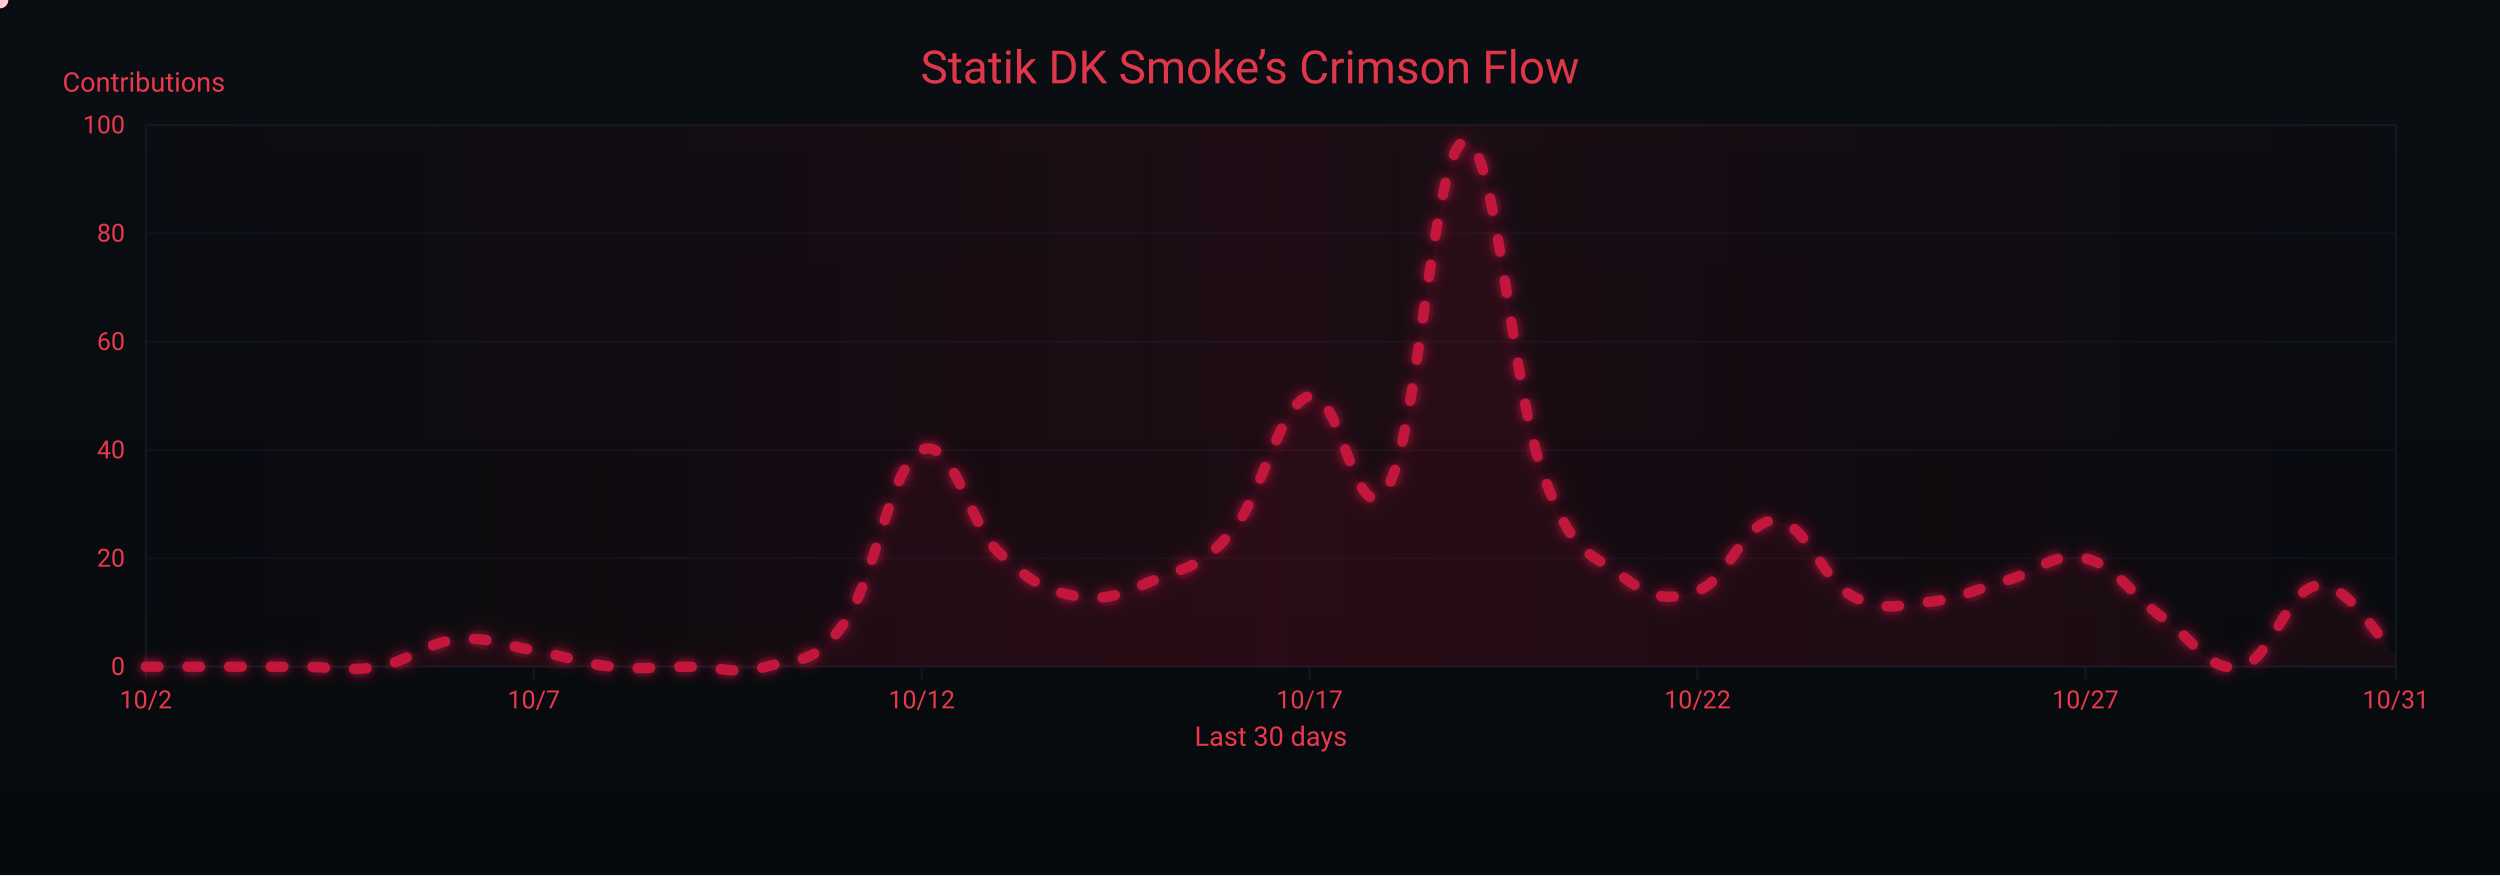
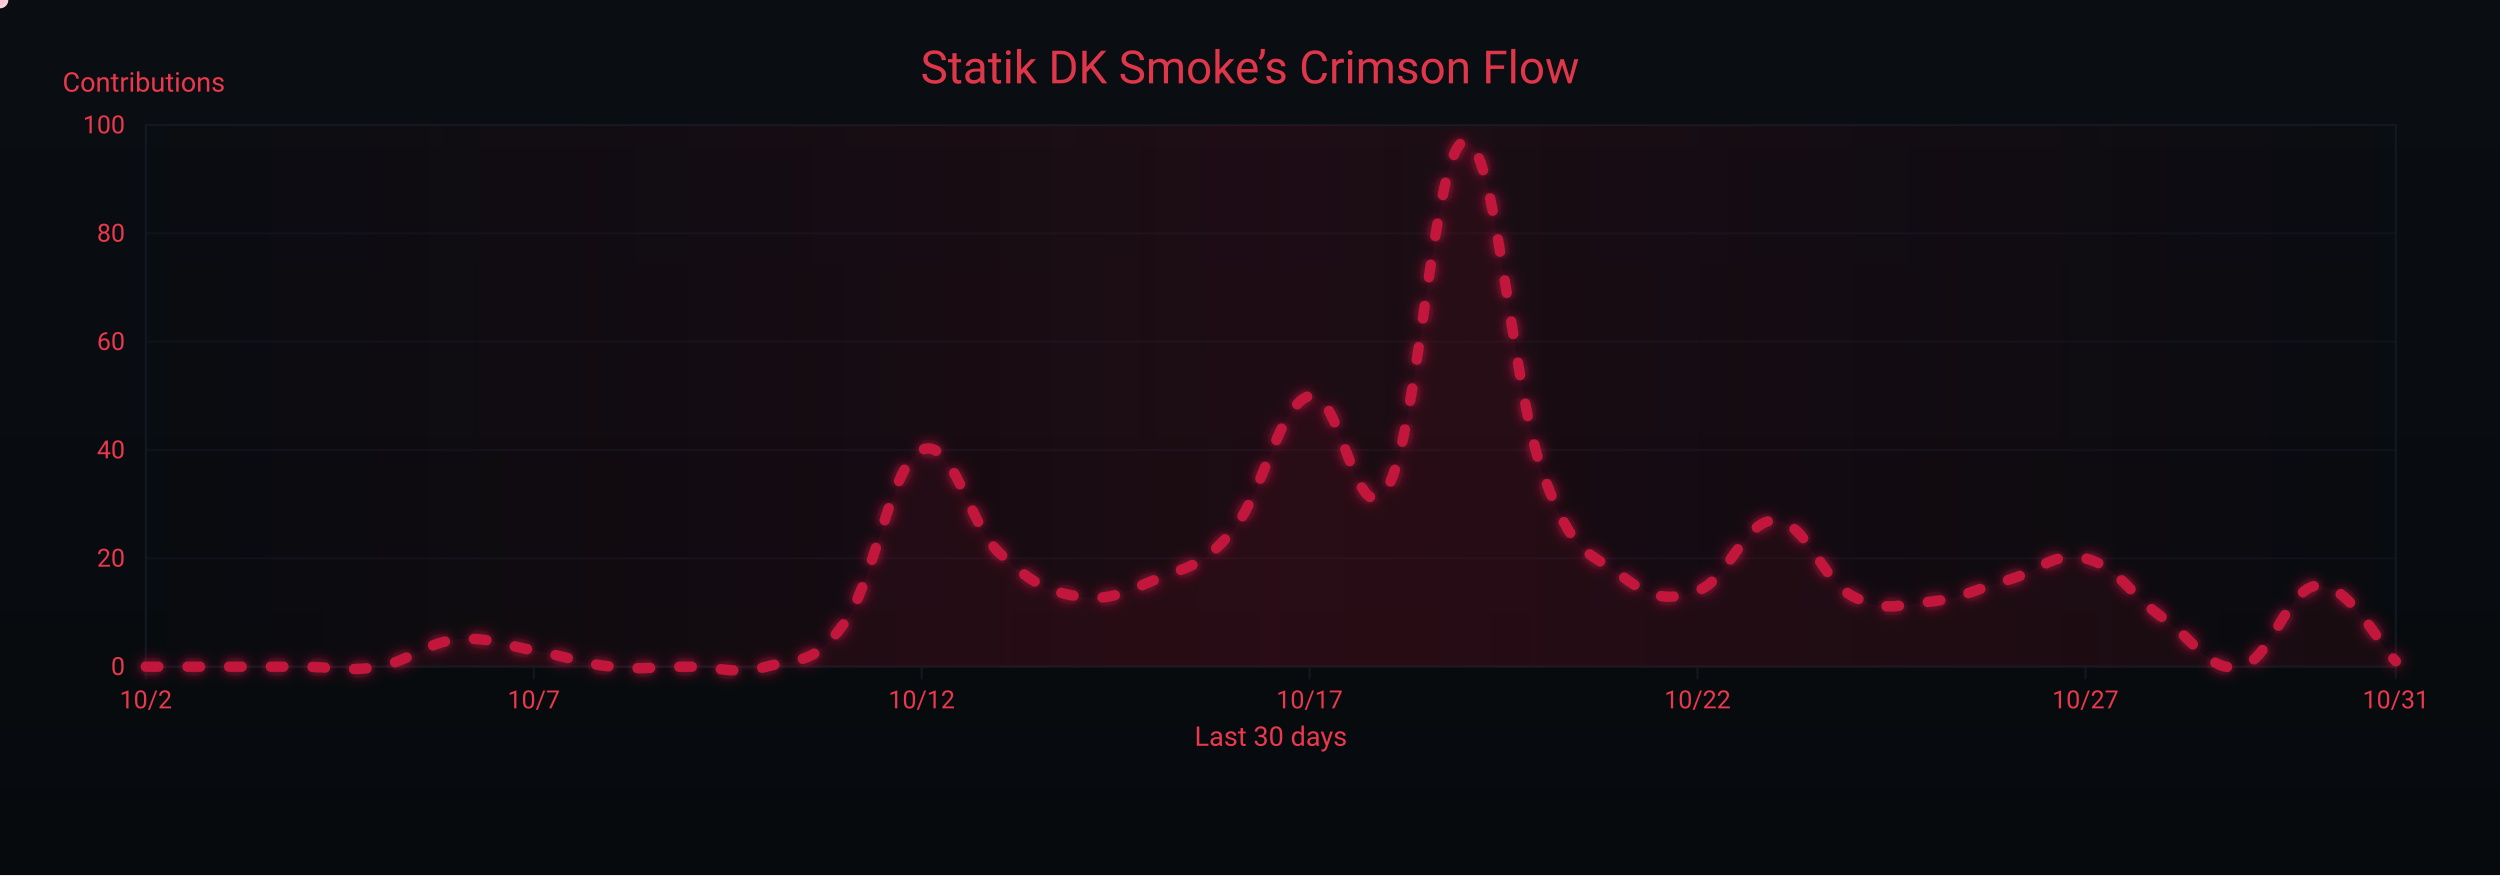
<svg xmlns="http://www.w3.org/2000/svg" width="1200" height="420" viewBox="0 0 1200 420" role="img" aria-label="Crimson Flow Graph">
  <defs>
    <linearGradient id="bgGrad" x1="0" y1="0" x2="0" y2="1">
      <stop offset="0%" stop-color="#0a0d12" />
      <stop offset="100%" stop-color="#070a0d" />
    </linearGradient>
    <filter id="glow">
      <feGaussianBlur stdDeviation="3" result="b1" />
      <feMerge>
        <feMergeNode in="b1" />
        <feMergeNode in="SourceGraphic" />
      </feMerge>
    </filter>
    <linearGradient id="sheen" x1="0" y1="0" x2="1" y2="0">
      <stop offset="0%" stop-color="#9b0e2a" stop-opacity="0" />
      <stop offset="50%" stop-color="#9b0e2a" stop-opacity=".14" />
      <stop offset="100%" stop-color="#9b0e2a" stop-opacity="0" />
      <animateTransform attributeName="gradientTransform" type="translate" from="-1 0" to="1 0" dur="9s" repeatCount="indefinite" />
    </linearGradient>
  </defs>
  <rect width="1200" height="420" fill="url(#bgGrad)" />
  <rect x="70" y="60" width="1080" height="260" fill="none" stroke="#121821" stroke-width="1" />
  <g font-family="ui-sans-serif,system-ui,-apple-system,Segoe UI,Roboto,Ubuntu,Arial" font-size="12">
    <path d="M70,320.0 H1150" stroke="#121821" stroke-width="1" opacity="0.6" />
    <text x="60" y="324.0" text-anchor="end" fill="#ea384c">0</text>
    <path d="M70,268.0 H1150" stroke="#121821" stroke-width="1" opacity="0.6" />
    <text x="60" y="272.0" text-anchor="end" fill="#ea384c">20</text>
    <path d="M70,216.0 H1150" stroke="#121821" stroke-width="1" opacity="0.6" />
    <text x="60" y="220.0" text-anchor="end" fill="#ea384c">40</text>
    <path d="M70,164.0 H1150" stroke="#121821" stroke-width="1" opacity="0.6" />
    <text x="60" y="168.0" text-anchor="end" fill="#ea384c">60</text>
    <path d="M70,112.0 H1150" stroke="#121821" stroke-width="1" opacity="0.6" />
    <text x="60" y="116.0" text-anchor="end" fill="#ea384c">80</text>
    <path d="M70,60.0 H1150" stroke="#121821" stroke-width="1" opacity="0.6" />
    <text x="60" y="64.0" text-anchor="end" fill="#ea384c">100</text>
    <text x="30" y="44" fill="#ea384c" font-size="13">Contributions</text>
  </g>
  <g font-family="ui-sans-serif,system-ui,-apple-system,Segoe UI,Roboto,Ubuntu,Arial" font-size="12">
    <path d="M70.0,320 V326" stroke="#121821" stroke-width="1" />
    <text x="70.0" y="340" text-anchor="middle" fill="#ea384c">10/2</text>
    <path d="M256.2,320 V326" stroke="#121821" stroke-width="1" />
    <text x="256.2" y="340" text-anchor="middle" fill="#ea384c">10/7</text>
    <path d="M442.4,320 V326" stroke="#121821" stroke-width="1" />
    <text x="442.4" y="340" text-anchor="middle" fill="#ea384c">10/12</text>
    <path d="M628.6,320 V326" stroke="#121821" stroke-width="1" />
    <text x="628.6" y="340" text-anchor="middle" fill="#ea384c">10/17</text>
    <path d="M814.8,320 V326" stroke="#121821" stroke-width="1" />
    <text x="814.8" y="340" text-anchor="middle" fill="#ea384c">10/22</text>
    <path d="M1001.0,320 V326" stroke="#121821" stroke-width="1" />
    <text x="1001.0" y="340" text-anchor="middle" fill="#ea384c">10/27</text>
    <path d="M1150.0,320 V326" stroke="#121821" stroke-width="1" />
    <text x="1150.0" y="340" text-anchor="middle" fill="#ea384c">10/31</text>
    <text x="610" y="358" text-anchor="middle" fill="#ea384c" font-size="13">Last 30 days</text>
  </g>
  <rect x="70" y="60" width="1080" height="260" fill="url(#sheen)" />
  <text x="600" y="40" text-anchor="middle" font-family="ui-sans-serif,system-ui,-apple-system,Segoe UI,Roboto,Ubuntu,Arial" font-size="22" fill="#ea384c" opacity=".95">Statik DK Smoke’s Crimson Flow</text>
-   <path d="M70.0,320.0 C77.4,320.0 92.3,320.0 107.2,320.0 C122.1,320.0 129.6,320.0 144.5,320.0 C159.4,320.0 166.8,322.6 181.7,320.0 C196.6,317.4 204.1,308.6 219.0,307.0 C233.9,305.4 241.3,309.6 256.2,312.2 C271.1,314.8 278.6,318.4 293.4,320.0 C308.3,321.6 315.8,320.0 330.7,320.0 C345.6,320.0 353.0,324.2 367.9,320.0 C382.8,315.8 390.3,320.0 405.2,299.2 C420.1,278.4 427.5,222.8 442.4,216.0 C457.3,209.2 464.8,251.4 479.7,265.4 C494.6,279.4 502.0,283.6 516.9,286.2 C531.8,288.8 539.2,284.6 554.1,278.4 C569.0,272.2 576.5,272.7 591.4,255.0 C606.3,237.3 613.7,194.2 628.6,190.0 C643.5,185.8 651.0,258.6 665.9,234.2 C680.8,209.8 688.2,69.4 703.1,67.8 C718.0,66.2 725.4,184.8 740.3,226.4 C755.2,268.0 762.7,264.4 777.6,275.8 C792.5,287.2 799.9,288.8 814.8,283.6 C829.7,278.4 837.2,249.3 852.1,249.8 C867.0,250.3 874.4,278.4 889.3,286.2 C904.2,294.0 911.7,290.4 926.6,288.8 C941.4,287.2 948.9,282.6 963.8,278.4 C978.7,274.2 986.1,264.4 1001.0,268.0 C1015.9,271.6 1023.4,286.2 1038.3,296.6 C1053.2,307.0 1060.6,323.1 1075.5,320.0 C1090.4,316.9 1097.9,282.0 1112.8,281.0 C1127.7,280.0 1142.6,308.0 1150.0,314.8 L 1150,320 L 70,320 Z" fill="#7a0f26" opacity=".13">
+   <path d="M70.0,320.0 C77.4,320.0 92.3,320.0 107.2,320.0 C122.1,320.0 129.6,320.0 144.5,320.0 C159.4,320.0 166.8,322.6 181.7,320.0 C196.6,317.4 204.1,308.6 219.0,307.0 C233.9,305.4 241.3,309.6 256.2,312.2 C271.1,314.8 278.6,318.4 293.4,320.0 C308.3,321.6 315.8,320.0 330.7,320.0 C345.6,320.0 353.0,324.2 367.9,320.0 C382.8,315.8 390.3,320.0 405.2,299.2 C420.1,278.4 427.5,222.8 442.4,216.0 C457.3,209.2 464.8,251.4 479.7,265.4 C494.6,279.4 502.0,283.6 516.9,286.2 C531.8,288.8 539.2,284.6 554.1,278.4 C569.0,272.2 576.5,272.7 591.4,255.0 C606.3,237.3 613.7,194.2 628.6,190.0 C643.5,185.8 651.0,258.6 665.9,234.2 C680.8,209.8 688.2,69.4 703.1,67.8 C718.0,66.2 725.4,184.8 740.3,226.4 C755.2,268.0 762.7,264.4 777.6,275.8 C792.5,287.2 799.9,288.8 814.8,283.6 C829.7,278.4 837.2,249.3 852.1,249.8 C867.0,250.3 874.4,278.4 889.3,286.2 C904.2,294.0 911.7,290.4 926.6,288.8 C941.4,287.2 948.9,282.6 963.8,278.4 C978.7,274.2 986.1,264.4 1001.0,268.0 C1015.9,271.6 1023.4,286.2 1038.3,296.6 C1053.2,307.0 1060.6,323.1 1075.5,320.0 C1090.4,316.9 1097.9,281.5 1112.8,281.0 C1127.7,280.5 1142.6,310.1 1150.0,317.4 L 1150,320 L 70,320 Z" fill="#7a0f26" opacity=".13">
    <animate attributeName="opacity" values=".10;.17;.10" dur="6s" repeatCount="indefinite" />
  </path>
-   <path id="curve" d="M70.0,320.0 C77.4,320.0 92.3,320.0 107.2,320.0 C122.1,320.0 129.6,320.0 144.5,320.0 C159.4,320.0 166.8,322.6 181.7,320.0 C196.6,317.4 204.1,308.6 219.0,307.0 C233.9,305.4 241.3,309.6 256.2,312.2 C271.1,314.8 278.6,318.4 293.4,320.0 C308.3,321.6 315.8,320.0 330.7,320.0 C345.6,320.0 353.0,324.2 367.9,320.0 C382.8,315.8 390.3,320.0 405.2,299.2 C420.1,278.4 427.5,222.8 442.4,216.0 C457.3,209.2 464.8,251.4 479.7,265.4 C494.6,279.4 502.0,283.6 516.9,286.2 C531.8,288.8 539.2,284.6 554.1,278.4 C569.0,272.2 576.5,272.7 591.4,255.0 C606.3,237.3 613.7,194.2 628.6,190.0 C643.5,185.8 651.0,258.6 665.9,234.2 C680.8,209.8 688.2,69.4 703.1,67.8 C718.0,66.2 725.4,184.8 740.3,226.4 C755.2,268.0 762.7,264.4 777.6,275.8 C792.5,287.2 799.9,288.8 814.8,283.6 C829.7,278.4 837.2,249.3 852.1,249.8 C867.0,250.3 874.4,278.4 889.3,286.2 C904.2,294.0 911.7,290.4 926.6,288.8 C941.4,287.2 948.9,282.6 963.8,278.4 C978.7,274.2 986.1,264.4 1001.0,268.0 C1015.9,271.6 1023.4,286.2 1038.3,296.6 C1053.2,307.0 1060.6,323.1 1075.5,320.0 C1090.4,316.9 1097.9,282.0 1112.8,281.0 C1127.7,280.0 1142.6,308.0 1150.0,314.8" fill="none" stroke="#c3193d" stroke-width="5" stroke-linecap="round" stroke-linejoin="round" stroke-dasharray="6 14" filter="url(#glow)">
+   <path id="curve" d="M70.0,320.0 C77.4,320.0 92.3,320.0 107.2,320.0 C122.1,320.0 129.6,320.0 144.5,320.0 C159.4,320.0 166.8,322.6 181.7,320.0 C196.6,317.4 204.1,308.6 219.0,307.0 C233.9,305.4 241.3,309.6 256.2,312.2 C271.1,314.8 278.6,318.4 293.4,320.0 C308.3,321.6 315.8,320.0 330.7,320.0 C345.6,320.0 353.0,324.2 367.9,320.0 C382.8,315.8 390.3,320.0 405.2,299.2 C420.1,278.4 427.5,222.8 442.4,216.0 C457.3,209.2 464.8,251.4 479.7,265.4 C494.6,279.4 502.0,283.6 516.9,286.2 C531.8,288.8 539.2,284.6 554.1,278.4 C569.0,272.2 576.5,272.7 591.4,255.0 C606.3,237.3 613.7,194.2 628.6,190.0 C643.5,185.8 651.0,258.6 665.9,234.2 C680.8,209.8 688.2,69.4 703.1,67.8 C718.0,66.2 725.4,184.8 740.3,226.4 C755.2,268.0 762.7,264.4 777.6,275.8 C792.5,287.2 799.9,288.8 814.8,283.6 C829.7,278.4 837.2,249.3 852.1,249.8 C867.0,250.3 874.4,278.4 889.3,286.2 C904.2,294.0 911.7,290.4 926.6,288.8 C941.4,287.2 948.9,282.6 963.8,278.4 C978.7,274.2 986.1,264.4 1001.0,268.0 C1015.9,271.6 1023.4,286.2 1038.3,296.6 C1053.2,307.0 1060.6,323.1 1075.5,320.0 C1090.4,316.9 1097.9,281.5 1112.8,281.0 C1127.7,280.5 1142.6,310.1 1150.0,317.4" fill="none" stroke="#c3193d" stroke-width="5" stroke-linecap="round" stroke-linejoin="round" stroke-dasharray="6 14" filter="url(#glow)">
    <animate attributeName="stroke-dashoffset" values="0;-220" dur="4.8s" repeatCount="indefinite" />
  </path>
  <g fill="#ffd1db">
    <circle r="4">
      <animateMotion dur="7s" rotate="auto" repeatCount="indefinite">
        <mpath href="#curve" />
      </animateMotion>
      <animate attributeName="opacity" values="1;.3;1" dur="2.2s" repeatCount="indefinite" />
    </circle>
    <circle r="3" fill="#ffffff">
      <animateMotion dur="8.2s" begin="1s" rotate="auto" repeatCount="indefinite">
        <mpath href="#curve" />
      </animateMotion>
      <animate attributeName="opacity" values=".7;.2;.7" dur="2.4s" repeatCount="indefinite" />
    </circle>
    <circle r="3" fill="#ffc7d3">
      <animateMotion dur="6s" begin="2s" rotate="auto" repeatCount="indefinite">
        <mpath href="#curve" />
      </animateMotion>
      <animate attributeName="opacity" values=".8;.3;.8" dur="2s" repeatCount="indefinite" />
    </circle>
  </g>
</svg>
